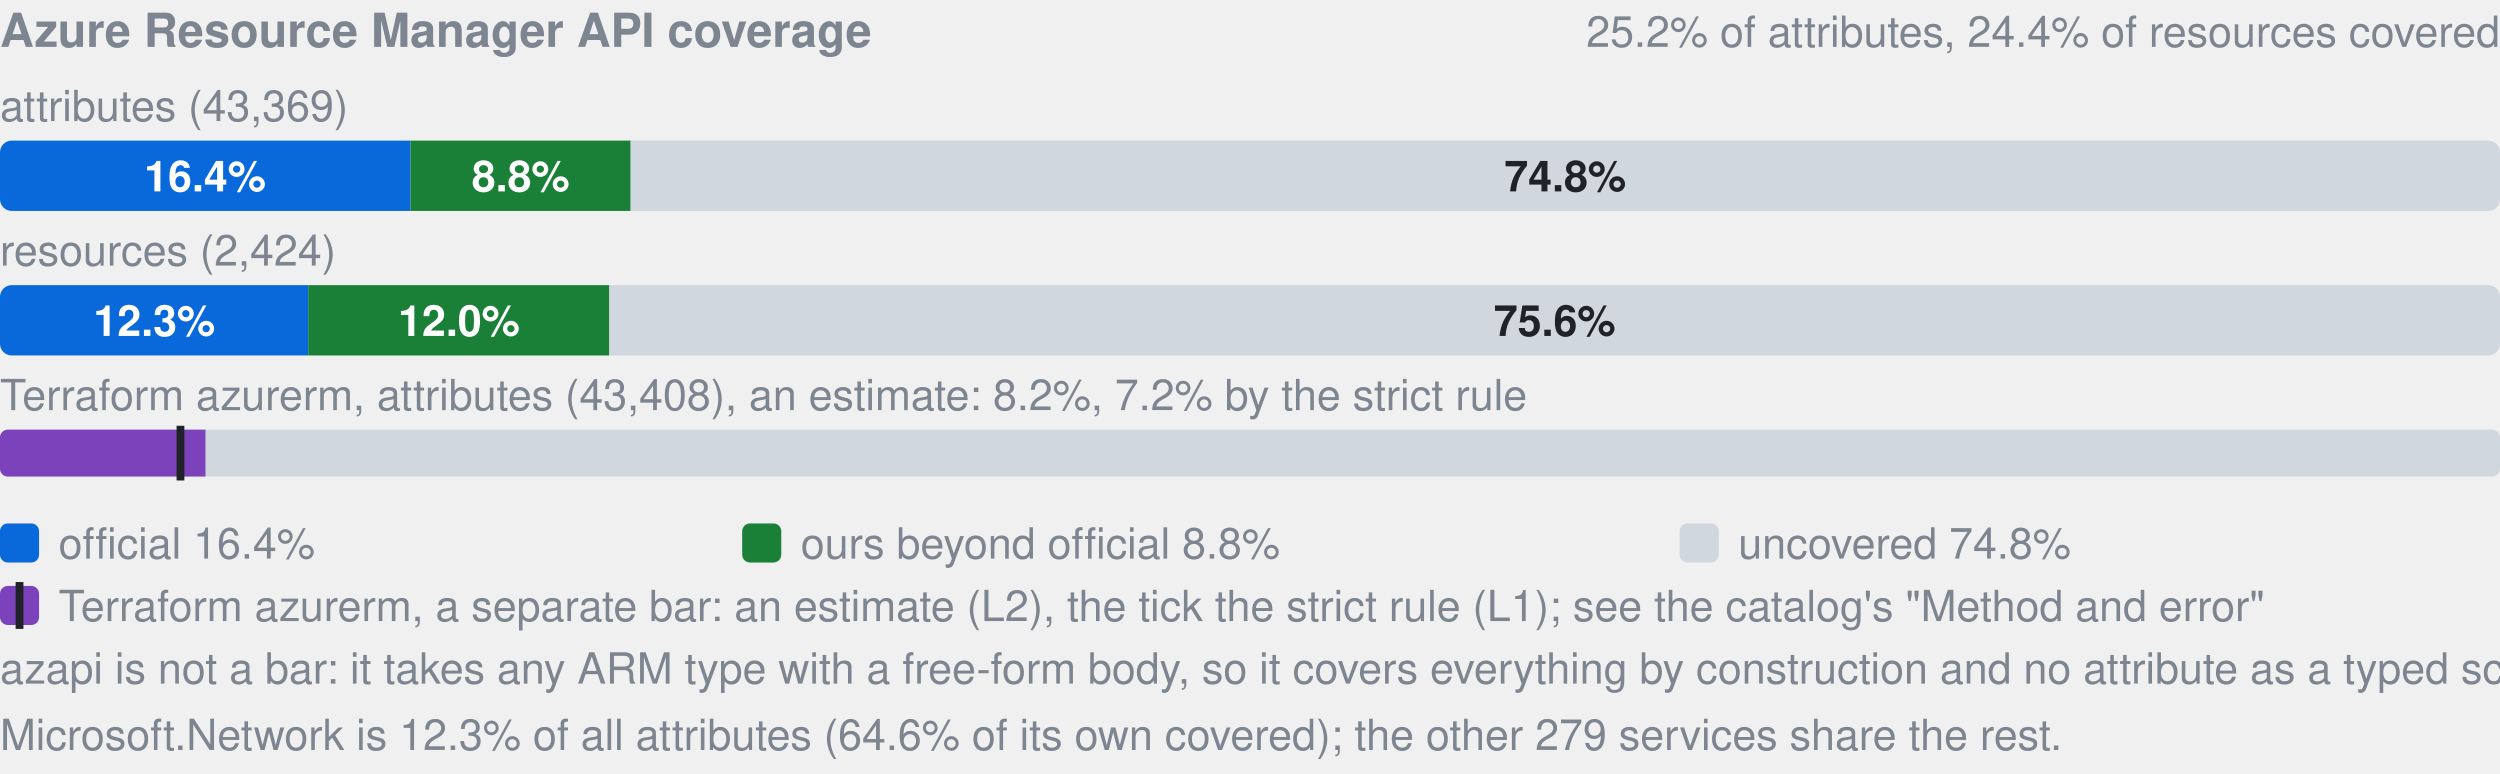
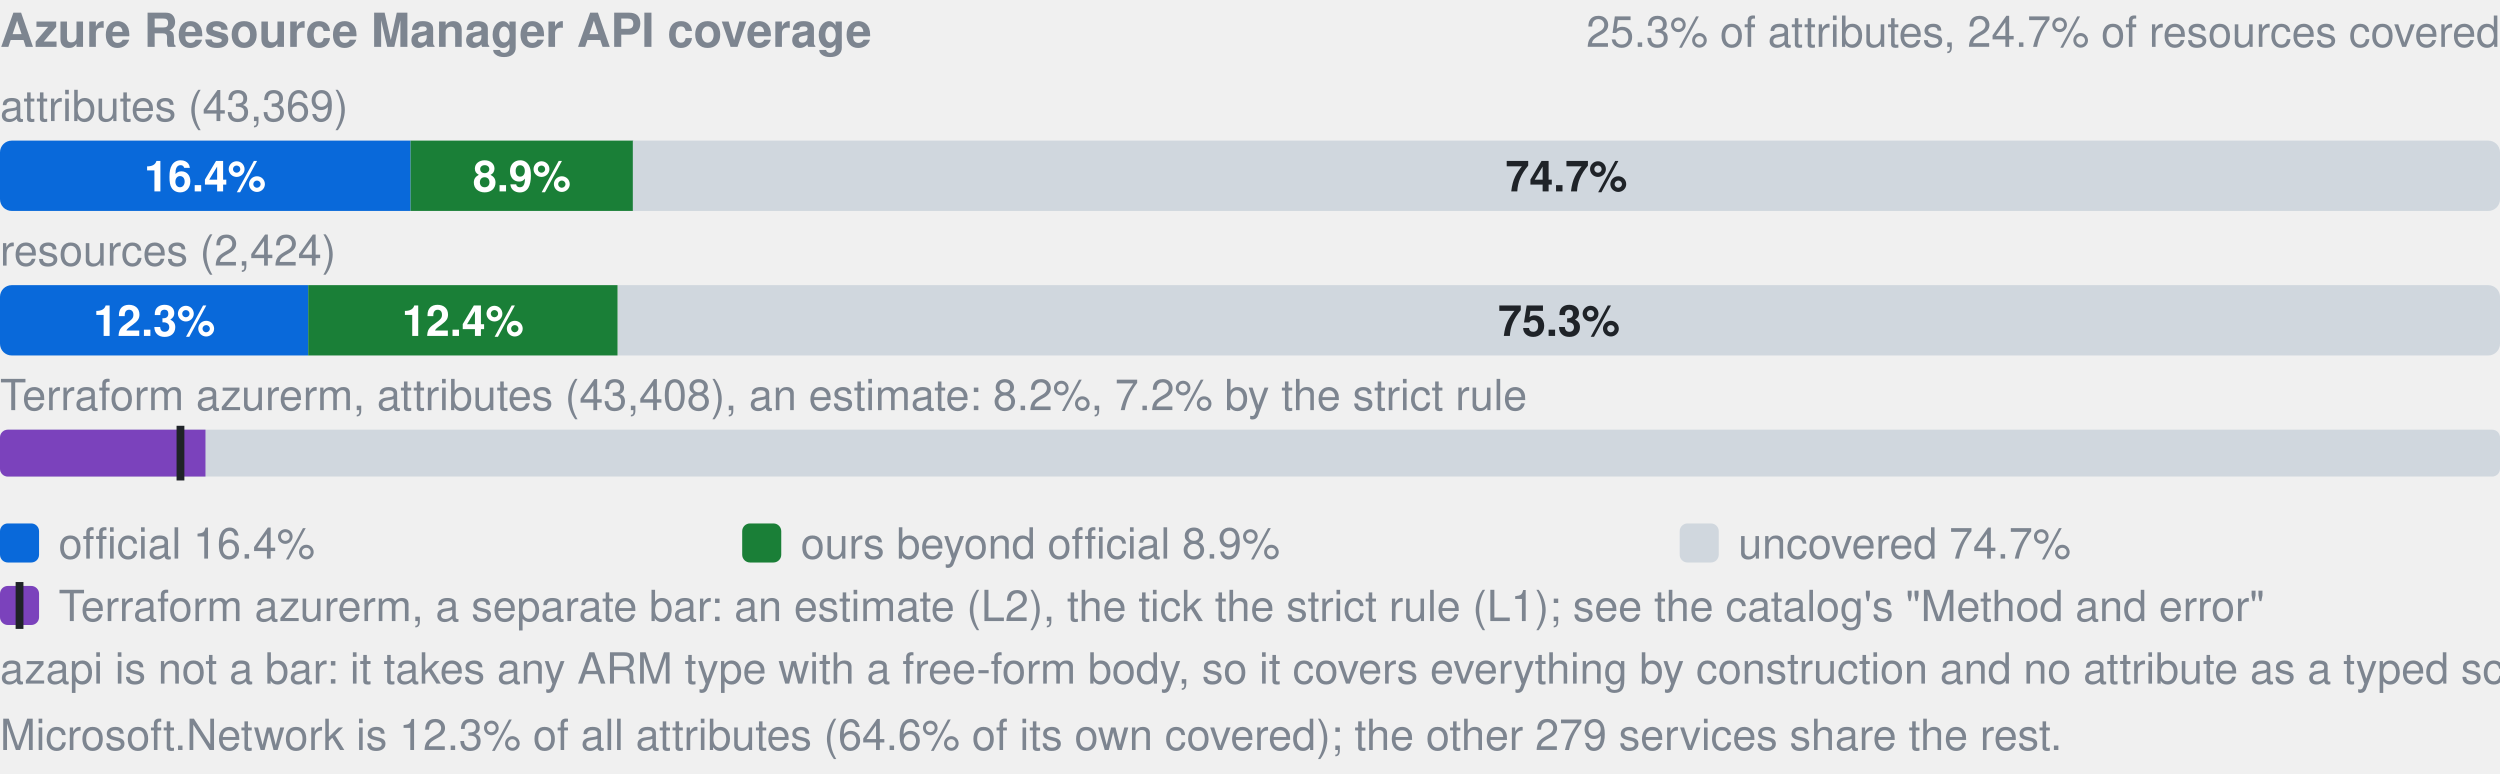
- <svg xmlns="http://www.w3.org/2000/svg" width="640" height="198" viewBox="0 0 640 198" role="img" aria-label="Azure Resource Manager API coverage: by attributes 16.4% official, 8.8% ours beyond official, 74.8% uncovered, of 43369; by resources 12.3% official, 12.0% ours beyond official, 75.6% uncovered, of 2424; Terraform azurerm, an estimate: 8.2% (L2), 7.2% by the strict rule (L1). azapi is not a bar: it takes any ARM type with a free-form body, so it covers everything by construction and no attribute as a typed schema.">
+ <svg xmlns="http://www.w3.org/2000/svg" width="640" height="198" viewBox="0 0 640 198" role="img" aria-label="Azure Resource Manager API coverage: by attributes 16.4% official, 8.9% ours beyond official, 74.7% uncovered, of 43369; by resources 12.3% official, 12.4% ours beyond official, 75.3% uncovered, of 2424; Terraform azurerm, an estimate: 8.2% (L2), 7.2% by the strict rule (L1). azapi is not a bar: it takes any ARM type with a free-form body, so it covers everything by construction and no attribute as a typed schema.">
  <style>text{font-family:-apple-system,BlinkMacSystemFont,"Segoe UI",Helvetica,Arial,sans-serif}.s{font-size:11px;font-weight:600}.t{font-size:11px;fill:#7d8590}.h{font-size:12px;font-weight:600;fill:#7d8590}</style>
  <text x="0" y="12" class="h">Azure Resource Manager API coverage</text>
-   <text x="640" y="12" text-anchor="end" class="t">25.2% of attributes, 24.4% of resources covered</text>
+   <text x="640" y="12" text-anchor="end" class="t">25.3% of attributes, 24.7% of resources covered</text>
  <text x="0" y="31" class="t">attributes (43,369)</text>
  <clipPath id="a">
    <rect x="0.0" y="36.0" width="640.0" height="18.0" rx="3" />
  </clipPath>
  <g clip-path="url(#a)">
    <rect x="0.0" y="36.0" width="105.1" height="18.0" fill="#0969da" />
-     <rect x="105.1" y="36.0" width="56.4" height="18.0" fill="#1a7f37" />
-     <rect x="161.4" y="36.0" width="478.6" height="18.0" fill="#d0d7de" />
+     <rect x="105.1" y="36.0" width="57.0" height="18.0" fill="#1a7f37" />
+     <rect x="162.0" y="36.0" width="478.0" height="18.0" fill="#d0d7de" />
  </g>
  <text x="52.5" y="49.0" text-anchor="middle" fill="#fff" class="s">16.4%</text>
-   <text x="133.3" y="49.0" text-anchor="middle" fill="#fff" class="s">8.8%</text>
-   <text x="400.7" y="49.0" text-anchor="middle" fill="#1f2328" class="s">74.8%</text>
+   <text x="133.6" y="49.0" text-anchor="middle" fill="#fff" class="s">8.9%</text>
+   <text x="401.0" y="49.0" text-anchor="middle" fill="#1f2328" class="s">74.7%</text>
  <text x="0" y="68" class="t">resources (2,424)</text>
  <clipPath id="r">
    <rect x="0.0" y="73.0" width="640.0" height="18.0" rx="3" />
  </clipPath>
  <g clip-path="url(#r)">
    <rect x="0.0" y="73.0" width="78.9" height="18.0" fill="#0969da" />
-     <rect x="78.9" y="73.0" width="77.1" height="18.0" fill="#1a7f37" />
-     <rect x="156.0" y="73.0" width="484.0" height="18.0" fill="#d0d7de" />
+     <rect x="78.9" y="73.0" width="79.2" height="18.0" fill="#1a7f37" />
+     <rect x="158.2" y="73.0" width="481.8" height="18.0" fill="#d0d7de" />
  </g>
  <text x="39.5" y="86.0" text-anchor="middle" fill="#fff" class="s">12.3%</text>
-   <text x="117.5" y="86.0" text-anchor="middle" fill="#fff" class="s">12.0%</text>
-   <text x="398.0" y="86.0" text-anchor="middle" fill="#1f2328" class="s">75.6%</text>
+   <text x="118.5" y="86.0" text-anchor="middle" fill="#fff" class="s">12.4%</text>
+   <text x="399.1" y="86.0" text-anchor="middle" fill="#1f2328" class="s">75.3%</text>
  <text x="0" y="105" class="t">Terraform azurerm, attributes (43,408), an estimate: 8.2%, 7.2% by the strict rule</text>
  <clipPath id="tf">
    <rect x="0.0" y="110.0" width="640.0" height="12.0" rx="2" />
  </clipPath>
  <g clip-path="url(#tf)">
    <rect x="0.0" y="110.0" width="640.0" height="12.0" fill="#d0d7de" />
    <rect x="0.0" y="110.0" width="52.6" height="12.0" fill="#7b42bc" />
  </g>
  <rect x="45.2" y="109.0" width="2" height="14.0" fill="#1f2328" />
  <rect x="0" y="134" width="10" height="10" rx="2" fill="#0969da" />
  <text x="15" y="143" class="t">official 16.4%</text>
  <rect x="190" y="134" width="10" height="10" rx="2" fill="#1a7f37" />
-   <text x="205" y="143" class="t">ours beyond official 8.8%</text>
+   <text x="205" y="143" class="t">ours beyond official 8.9%</text>
  <rect x="430" y="134" width="10" height="10" rx="2" fill="#d0d7de" />
-   <text x="445" y="143" class="t">uncovered 74.8%</text>
+   <text x="445" y="143" class="t">uncovered 74.7%</text>
  <rect x="0" y="150" width="10" height="10" rx="2" fill="#7b42bc" />
  <rect x="4" y="149" width="2" height="12" fill="#1f2328" />
  <text x="15" y="159" class="t">Terraform azurerm, a separate bar: an estimate (L2), the tick the strict rule (L1); see the catalog's "Method and error"</text>
  <text x="0" y="175" class="t">azapi is not a bar: it takes any ARM type with a free-form body, so it covers everything by construction and no attribute as a typed schema.</text>
  <text x="0" y="192" class="t">Microsoft.Network is 12.3% of all attributes (64.6% of its own covered); the other 279 services share the rest.</text>
</svg>
